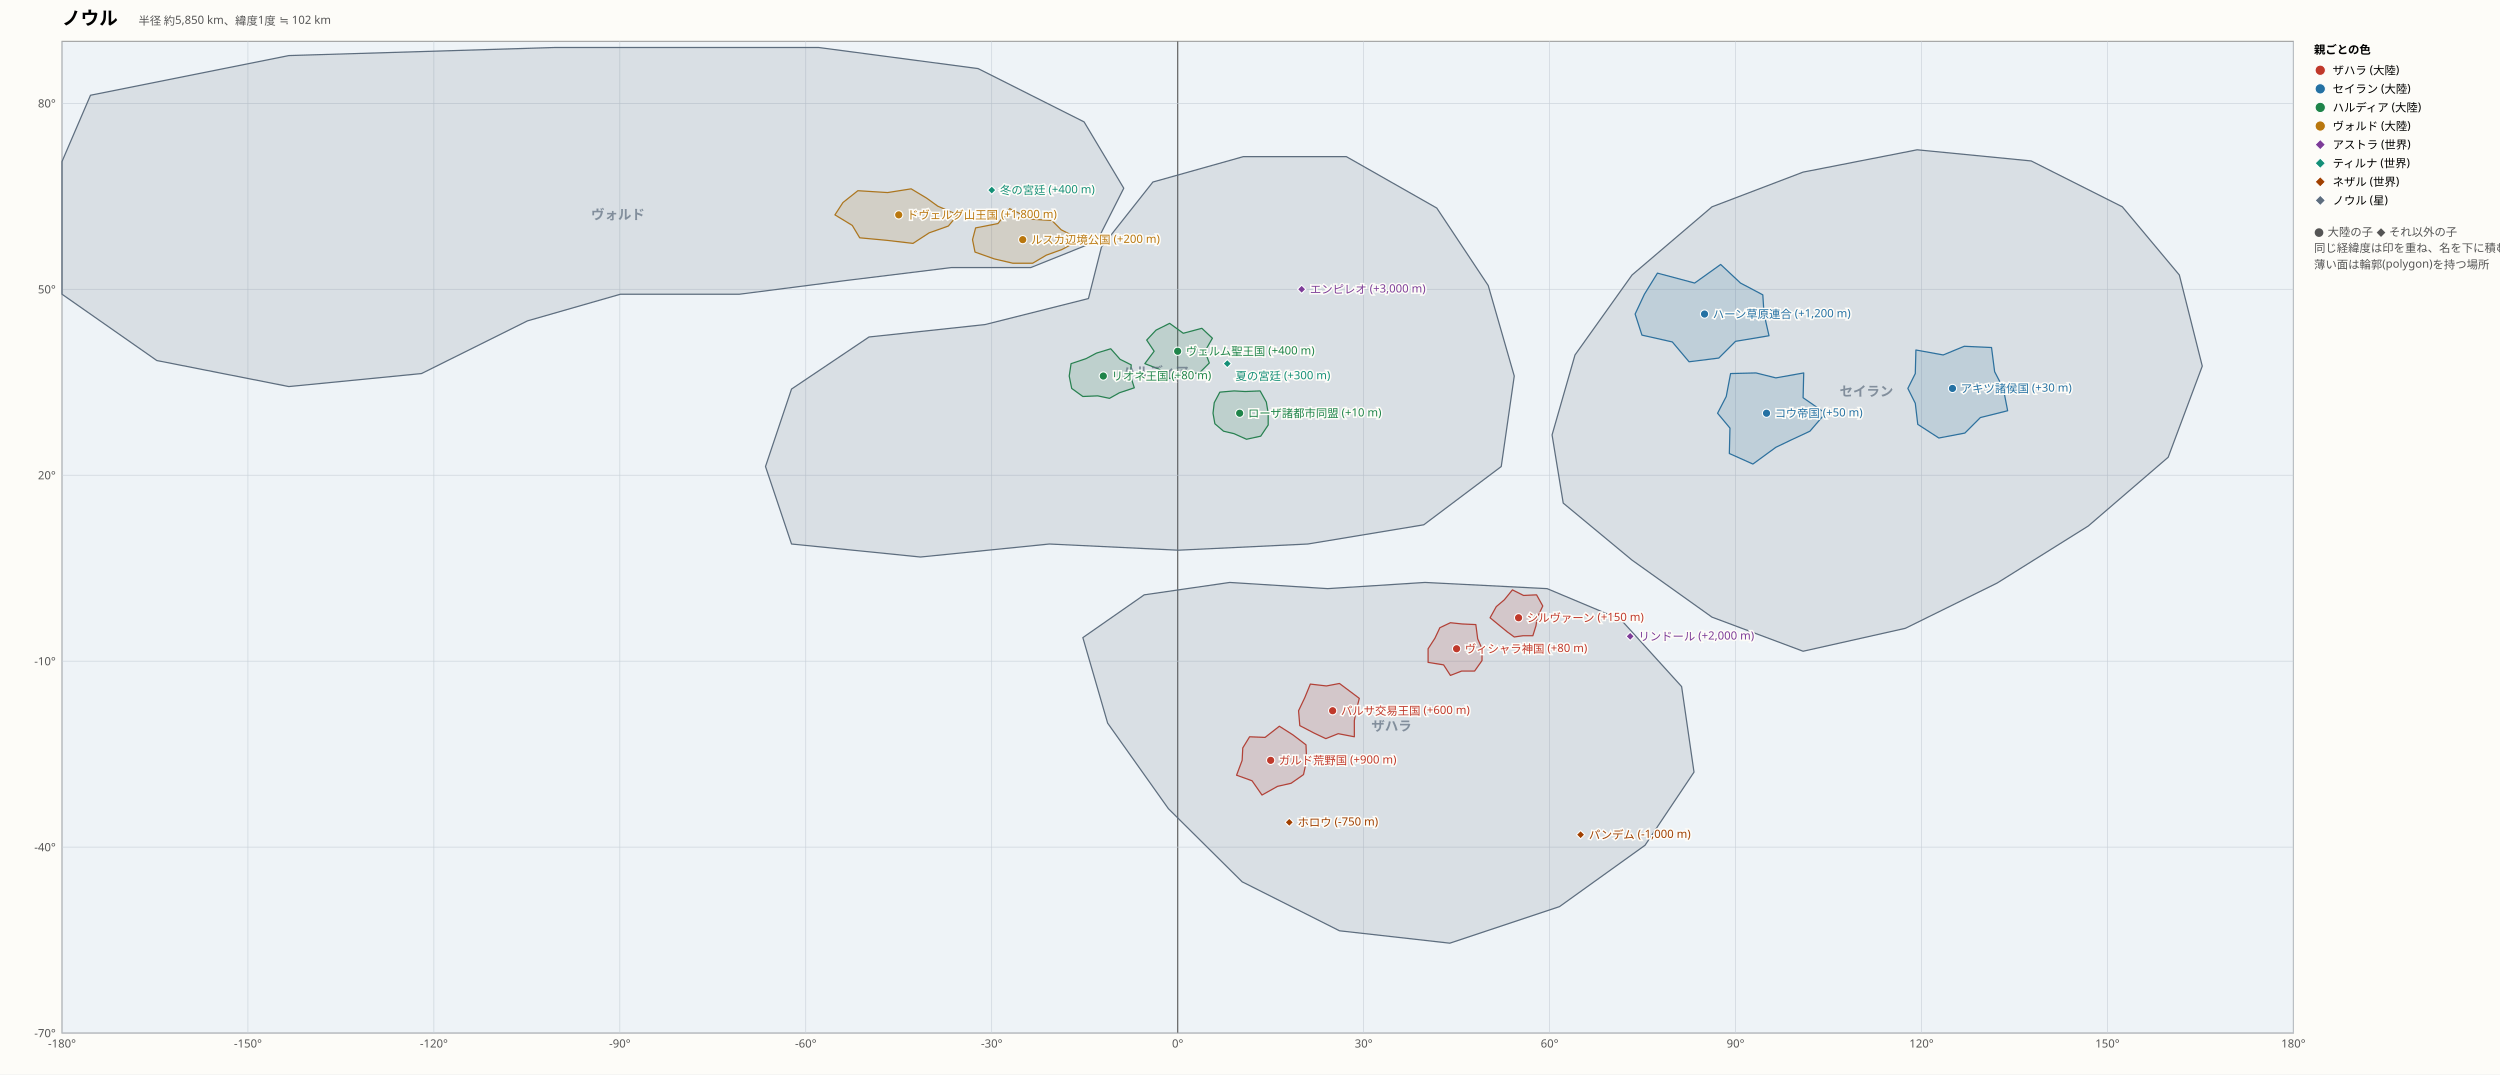
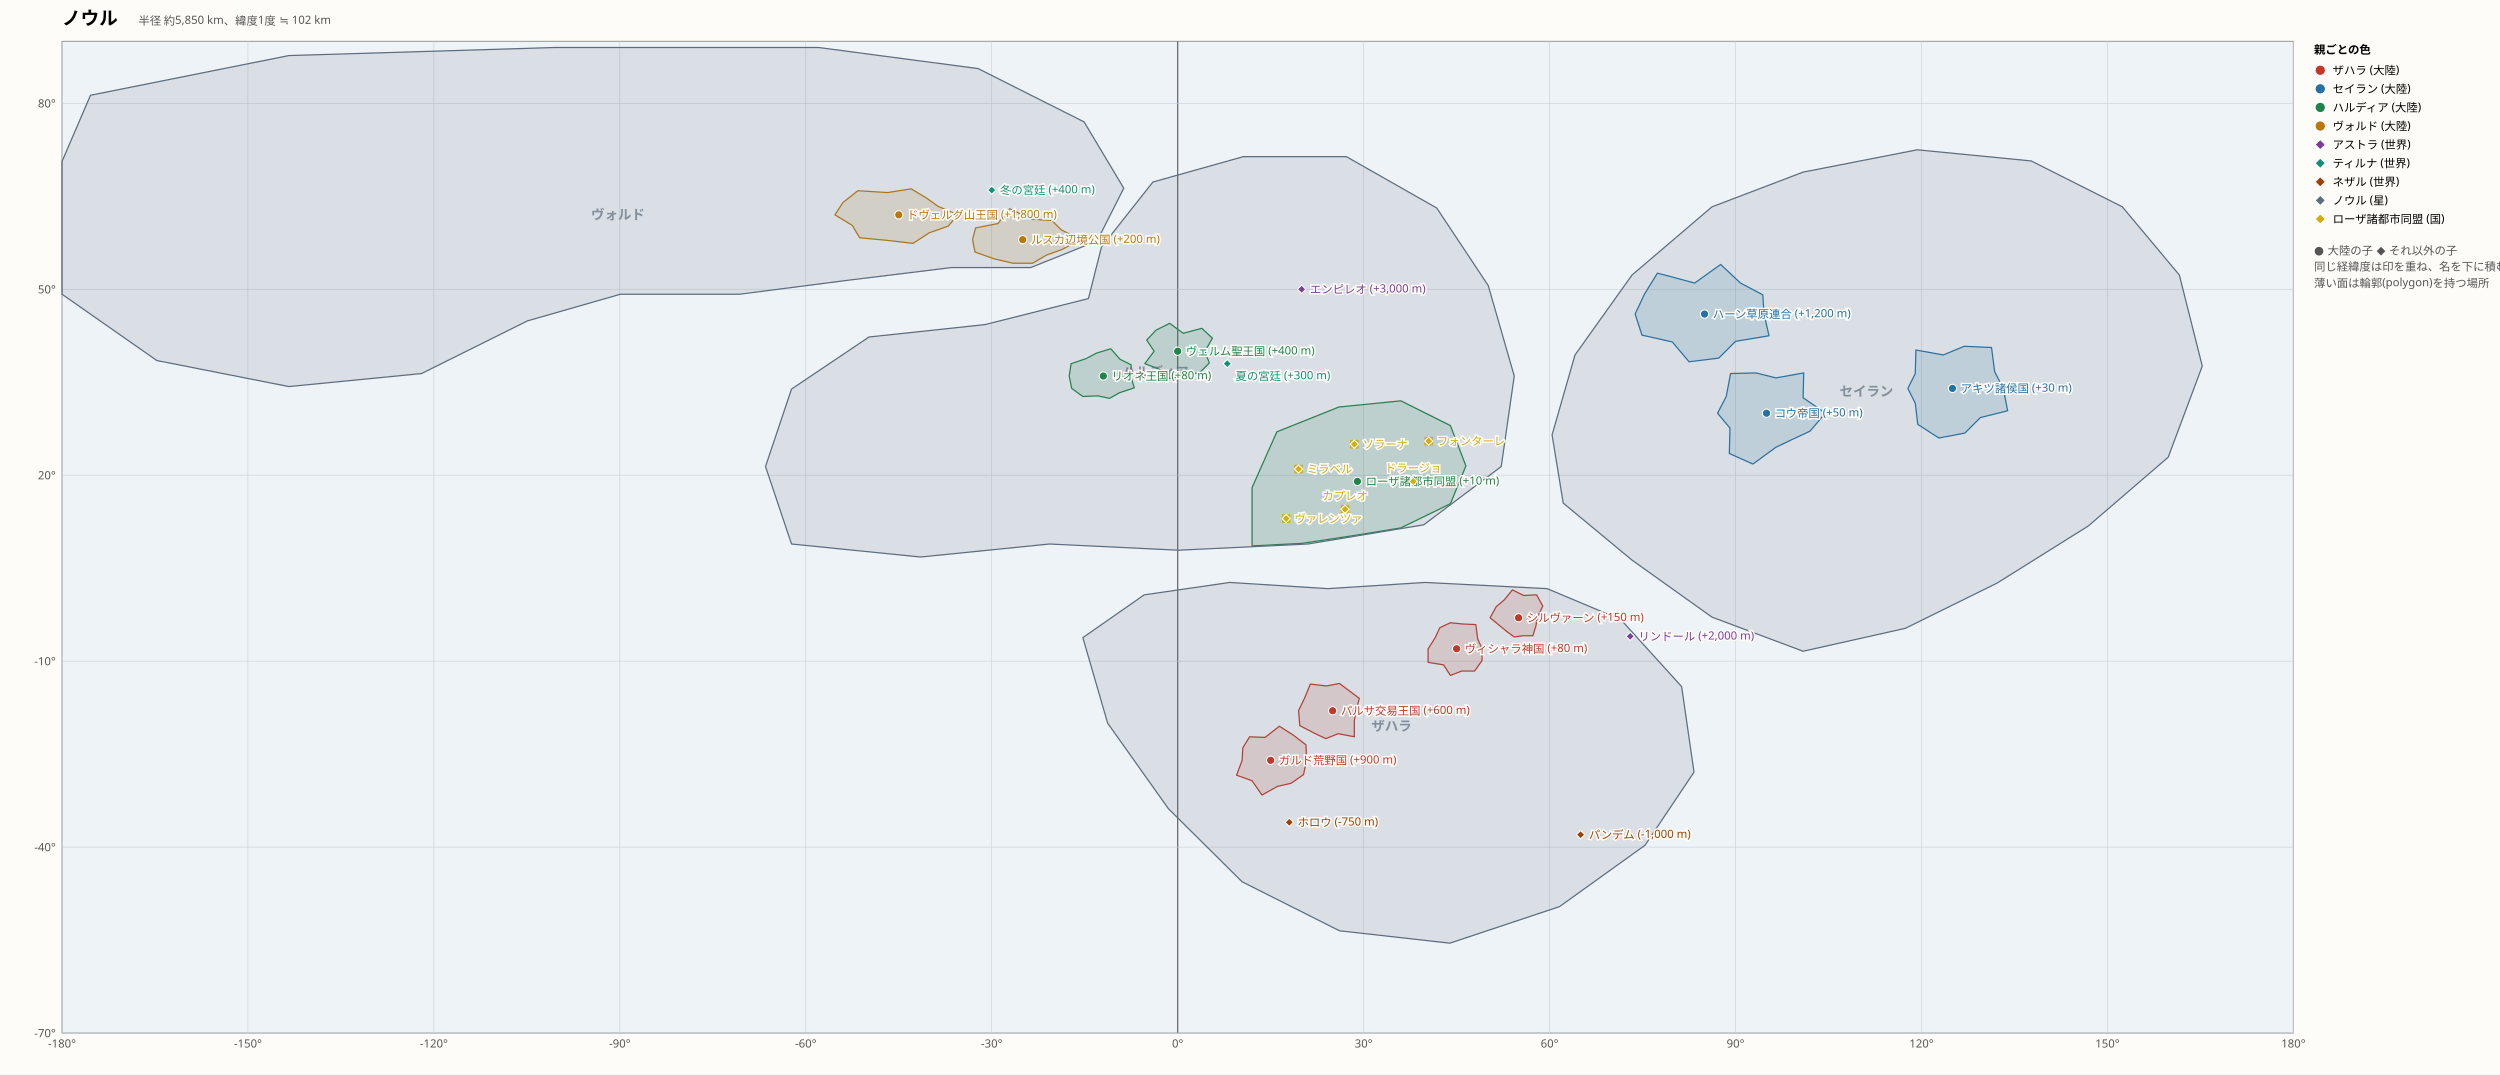
<svg xmlns="http://www.w3.org/2000/svg" width="2420" height="1040" viewBox="0 0 2420 1040" font-family="sans-serif" font-size="11">
  <rect width="2420" height="1040" fill="#fdfcf8" />
  <rect x="60.0" y="40.0" width="2160.0" height="960.0" fill="#eef3f7" stroke="#999" />
  <line x1="60.0" y1="40.0" x2="60.0" y2="1000.0" stroke="#c8d0d8" stroke-width="0.6" />
  <text x="60.0" y="1014.0" text-anchor="middle" fill="#555">-180°</text>
  <line x1="240.0" y1="40.0" x2="240.0" y2="1000.0" stroke="#c8d0d8" stroke-width="0.6" />
  <text x="240.0" y="1014.0" text-anchor="middle" fill="#555">-150°</text>
  <line x1="420.0" y1="40.0" x2="420.0" y2="1000.0" stroke="#c8d0d8" stroke-width="0.6" />
  <text x="420.0" y="1014.0" text-anchor="middle" fill="#555">-120°</text>
  <line x1="600.0" y1="40.0" x2="600.0" y2="1000.0" stroke="#c8d0d8" stroke-width="0.6" />
  <text x="600.0" y="1014.0" text-anchor="middle" fill="#555">-90°</text>
  <line x1="780.0" y1="40.0" x2="780.0" y2="1000.0" stroke="#c8d0d8" stroke-width="0.6" />
  <text x="780.0" y="1014.0" text-anchor="middle" fill="#555">-60°</text>
  <line x1="960.0" y1="40.0" x2="960.0" y2="1000.0" stroke="#c8d0d8" stroke-width="0.6" />
  <text x="960.0" y="1014.0" text-anchor="middle" fill="#555">-30°</text>
  <line x1="1140.0" y1="40.0" x2="1140.0" y2="1000.0" stroke="#666" stroke-width="1.2" />
  <text x="1140.0" y="1014.0" text-anchor="middle" fill="#555">0°</text>
  <line x1="1320.0" y1="40.0" x2="1320.0" y2="1000.0" stroke="#c8d0d8" stroke-width="0.6" />
  <text x="1320.0" y="1014.0" text-anchor="middle" fill="#555">30°</text>
  <line x1="1500.0" y1="40.0" x2="1500.0" y2="1000.0" stroke="#c8d0d8" stroke-width="0.6" />
  <text x="1500.0" y="1014.0" text-anchor="middle" fill="#555">60°</text>
  <line x1="1680.0" y1="40.0" x2="1680.0" y2="1000.0" stroke="#c8d0d8" stroke-width="0.6" />
  <text x="1680.0" y="1014.0" text-anchor="middle" fill="#555">90°</text>
  <line x1="1860.0" y1="40.0" x2="1860.0" y2="1000.0" stroke="#c8d0d8" stroke-width="0.6" />
  <text x="1860.0" y="1014.0" text-anchor="middle" fill="#555">120°</text>
  <line x1="2040.0" y1="40.0" x2="2040.0" y2="1000.0" stroke="#c8d0d8" stroke-width="0.6" />
  <text x="2040.0" y="1014.0" text-anchor="middle" fill="#555">150°</text>
  <line x1="2220.0" y1="40.0" x2="2220.0" y2="1000.0" stroke="#c8d0d8" stroke-width="0.6" />
  <text x="2220.0" y="1014.0" text-anchor="middle" fill="#555">180°</text>
  <line x1="60.0" y1="1000.0" x2="2220.0" y2="1000.0" stroke="#c8d0d8" stroke-width="0.6" />
  <text x="54.0" y="1004.0" text-anchor="end" fill="#555">-70°</text>
  <line x1="60.0" y1="820.0" x2="2220.0" y2="820.0" stroke="#c8d0d8" stroke-width="0.6" />
  <text x="54.0" y="824.0" text-anchor="end" fill="#555">-40°</text>
  <line x1="60.0" y1="640.0" x2="2220.0" y2="640.0" stroke="#c8d0d8" stroke-width="0.6" />
  <text x="54.0" y="644.0" text-anchor="end" fill="#555">-10°</text>
  <line x1="60.0" y1="460.0" x2="2220.0" y2="460.0" stroke="#c8d0d8" stroke-width="0.6" />
  <text x="54.0" y="464.0" text-anchor="end" fill="#555">20°</text>
  <line x1="60.0" y1="280.0" x2="2220.0" y2="280.0" stroke="#c8d0d8" stroke-width="0.6" />
  <text x="54.0" y="284.0" text-anchor="end" fill="#555">50°</text>
  <line x1="60.0" y1="100.0" x2="2220.0" y2="100.0" stroke="#c8d0d8" stroke-width="0.6" />
  <text x="54.0" y="104.0" text-anchor="end" fill="#555">80°</text>
  <text x="60" y="24" font-size="18" font-weight="bold">ノウル</text>
  <text x="134" y="24" fill="#555">半径 約5,850 km、緯度1度 ≒ 102 km</text>
  <g class="shape">
    <path d="M1312.8,688.0 L1315.8,676.0 L1306.2,668.8 L1296.6,661.6 L1284.0,664.0 L1268.4,662.2 L1263.0,675.4 L1257.0,688.0 L1258.2,702.4 L1272.0,709.6 L1283.4,715.0 L1295.4,710.2 L1311.0,713.2 L1311.0,697.6 L1312.8,688.0 Z" fill="#c0392b" fill-opacity="0.15" fill-rule="evenodd" stroke="#c0392b" stroke-width="1.2" stroke-linejoin="round" />
  </g>
  <g class="shape">
    <path d="M1488.0,598.0 L1493.4,586.6 L1487.4,575.8 L1474.8,576.4 L1464.0,571.0 L1456.2,580.6 L1448.4,587.2 L1442.4,598.0 L1452.6,606.4 L1459.2,611.8 L1465.8,616.6 L1474.2,615.4 L1483.8,615.4 L1486.8,605.8 L1488.0,598.0 Z" fill="#c0392b" fill-opacity="0.15" fill-rule="evenodd" stroke="#c0392b" stroke-width="1.2" stroke-linejoin="round" />
  </g>
  <g class="shape">
    <path d="M1434.6,628.0 L1430.4,618.4 L1428.6,604.6 L1415.4,604.0 L1404.0,602.8 L1393.8,607.6 L1389.0,617.8 L1382.4,628.0 L1382.4,641.2 L1397.4,643.6 L1404.0,653.8 L1414.8,649.6 L1427.4,649.6 L1434.6,639.4 L1434.6,628.0 Z" fill="#c0392b" fill-opacity="0.15" fill-rule="evenodd" stroke="#c0392b" stroke-width="1.2" stroke-linejoin="round" />
  </g>
  <g class="shape">
    <path d="M1264.8,736.0 L1264.2,721.0 L1251.6,711.4 L1238.4,703.0 L1224.6,713.8 L1209.6,713.2 L1203.0,724.0 L1202.4,736.0 L1197.0,750.4 L1212.0,755.8 L1221.6,769.6 L1236.6,761.2 L1249.8,758.2 L1261.8,749.8 L1264.8,736.0 Z" fill="#c0392b" fill-opacity="0.15" fill-rule="evenodd" stroke="#c0392b" stroke-width="1.2" stroke-linejoin="round" />
  </g>
  <g class="shape">
    <path d="M1767.0,400.0 L1745.4,385.0 L1746.0,361.0 L1719.0,365.8 L1699.8,361.0 L1675.2,361.6 L1671.0,383.8 L1662.6,400.0 L1674.6,414.4 L1674.0,439.0 L1696.8,449.2 L1719.0,433.0 L1734.0,425.8 L1752.0,417.4 L1767.0,400.0 Z" fill="#2471a3" fill-opacity="0.15" fill-rule="evenodd" stroke="#2471a3" stroke-width="1.2" stroke-linejoin="round" />
  </g>
  <g class="shape">
    <path d="M1939.2,376.0 L1930.8,359.8 L1927.8,336.4 L1901.4,335.2 L1881.0,343.6 L1854.6,338.8 L1854.0,361.6 L1846.8,376.0 L1854.0,390.4 L1856.4,410.8 L1876.8,424.0 L1902.0,419.2 L1917.0,404.2 L1943.4,397.6 L1939.2,376.0 Z" fill="#2471a3" fill-opacity="0.15" fill-rule="evenodd" stroke="#2471a3" stroke-width="1.2" stroke-linejoin="round" />
  </g>
  <g class="shape">
    <path d="M1707.6,304.0 L1706.4,285.4 L1684.8,274.0 L1665.6,256.0 L1640.4,274.0 L1604.4,264.4 L1591.8,284.8 L1582.8,304.0 L1589.4,324.4 L1618.8,331.0 L1635.0,350.2 L1663.8,346.6 L1680.0,330.4 L1712.4,325.0 L1707.6,304.0 Z" fill="#2471a3" fill-opacity="0.15" fill-rule="evenodd" stroke="#2471a3" stroke-width="1.2" stroke-linejoin="round" />
  </g>
  <g class="shape">
    <path d="M1166.4,340.0 L1173.6,327.4 L1163.4,317.8 L1145.4,322.6 L1132.2,313.0 L1119.0,319.6 L1110.0,329.2 L1117.2,340.0 L1108.2,352.0 L1122.0,357.4 L1132.2,366.4 L1147.2,363.4 L1161.6,360.4 L1170.6,351.4 L1166.4,340.0 Z" fill="#1e8449" fill-opacity="0.15" fill-rule="evenodd" stroke="#1e8449" stroke-width="1.2" stroke-linejoin="round" />
  </g>
  <g class="shape">
    <path d="M1094.4,364.0 L1095.0,353.2 L1084.2,347.8 L1075.2,337.6 L1061.4,341.8 L1051.2,347.2 L1036.8,352.0 L1035.0,364.0 L1037.4,376.0 L1048.2,383.8 L1062.6,383.2 L1074.0,385.6 L1083.6,380.2 L1098.0,375.4 L1094.4,364.0 Z" fill="#1e8449" fill-opacity="0.15" fill-rule="evenodd" stroke="#1e8449" stroke-width="1.2" stroke-linejoin="round" />
  </g>
  <g class="shape">
-     <path d="M1227.6,400.0 L1225.8,389.2 L1219.8,378.4 L1205.4,379.0 L1194.6,378.4 L1180.8,379.6 L1175.4,389.8 L1174.2,400.0 L1176.0,410.2 L1184.4,417.4 L1194.6,419.8 L1206.6,425.2 L1220.4,422.2 L1227.6,411.4 L1227.6,400.0 Z" fill="#1e8449" fill-opacity="0.15" fill-rule="evenodd" stroke="#1e8449" stroke-width="1.2" stroke-linejoin="round" />
+     <path d="M1212.0,528.4 L1260.0,526.0 L1308.0,518.8 L1356.0,511.0 L1404.0,487.6 L1419.0,451.0 L1404.0,412.0 L1356.0,388.0 L1296.0,394.0 L1236.0,418.0 L1212.0,472.0 L1212.0,528.4 Z" fill="#1e8449" fill-opacity="0.15" fill-rule="evenodd" stroke="#1e8449" stroke-width="1.2" stroke-linejoin="round" />
  </g>
  <g class="shape">
    <path d="M927.0,208.0 L907.8,199.6 L897.0,191.8 L882.0,182.8 L859.2,186.4 L830.4,184.6 L816.0,196.0 L808.2,208.0 L825.0,218.2 L832.2,230.2 L858.0,232.6 L883.8,235.6 L899.4,225.4 L918.0,218.8 L927.0,208.0 Z" fill="#b9770e" fill-opacity="0.15" fill-rule="evenodd" stroke="#b9770e" stroke-width="1.2" stroke-linejoin="round" />
  </g>
  <g class="shape">
    <path d="M1045.8,232.0 L1027.2,222.4 L1018.2,213.4 L998.4,212.2 L977.4,202.0 L966.0,216.4 L944.4,220.6 L941.4,232.0 L943.8,244.0 L962.4,250.6 L980.4,254.8 L999.6,254.8 L1012.8,247.0 L1027.8,241.6 L1045.8,232.0 Z" fill="#b9770e" fill-opacity="0.15" fill-rule="evenodd" stroke="#b9770e" stroke-width="1.2" stroke-linejoin="round" />
  </g>
  <g class="shape">
    <path d="M766.2,526.6 L891.0,539.2 L1015.8,526.6 L1140.6,532.6 L1266.0,526.6 L1378.2,508.0 L1453.2,451.6 L1465.8,364.0 L1440.6,276.4 L1390.8,201.4 L1303.2,151.6 L1203.6,151.6 L1116.0,176.2 L1066.2,239.2 L1053.6,289.0 L953.4,314.2 L841.2,326.2 L766.2,376.6 L741.0,451.6 L766.2,526.6 Z" fill="#5d6d7e" fill-opacity="0.15" fill-rule="evenodd" stroke="#5d6d7e" stroke-width="1.2" stroke-linejoin="round" />
    <text x="1118.6" y="364.7" text-anchor="middle" font-size="13" font-weight="bold" fill="#5d6d7e" fill-opacity="0.7">ハルディア</text>
  </g>
  <g class="shape">
    <path d="M1513.2,487.0 L1579.8,542.2 L1657.2,597.4 L1745.4,630.4 L1844.4,608.2 L1933.2,564.4 L2021.4,509.2 L2098.8,442.6 L2131.8,354.4 L2109.6,266.2 L2054.4,200.2 L1966.2,155.8 L1855.8,145.0 L1745.4,166.6 L1657.2,200.2 L1579.8,266.2 L1524.6,343.6 L1502.4,421.0 L1513.2,487.0 Z" fill="#5d6d7e" fill-opacity="0.15" fill-rule="evenodd" stroke="#5d6d7e" stroke-width="1.2" stroke-linejoin="round" />
    <text x="1806.7" y="383.4" text-anchor="middle" font-size="13" font-weight="bold" fill="#5d6d7e" fill-opacity="0.7">セイラン</text>
  </g>
  <g class="shape">
    <path d="M1048.2,617.2 L1107.6,575.8 L1190.4,563.8 L1285.2,569.8 L1379.4,563.8 L1497.6,569.8 L1569.0,599.8 L1627.8,664.6 L1639.8,747.4 L1592.4,818.2 L1509.6,877.6 L1403.4,913.0 L1296.6,901.0 L1202.4,853.6 L1131.0,782.8 L1072.2,700.0 L1048.2,617.2 Z" fill="#5d6d7e" fill-opacity="0.15" fill-rule="evenodd" stroke="#5d6d7e" stroke-width="1.2" stroke-linejoin="round" />
    <text x="1347.0" y="707.4" text-anchor="middle" font-size="13" font-weight="bold" fill="#5d6d7e" fill-opacity="0.7">ザハラ</text>
  </g>
  <g class="shape">
    <path d="M60.0,284.8 L151.8,349.0 L279.6,374.2 L408.0,361.6 L510.6,310.6 L600.6,284.8 L715.8,284.8 L818.4,271.6 L921.0,259.0 L997.8,259.0 L1062.0,233.2 L1087.8,182.2 L1049.4,118.0 L946.8,66.4 L792.6,46.0 L536.4,46.0 L279.6,53.8 L87.6,92.2 L60.0,156.4 L60.0,284.8 Z" fill="#5d6d7e" fill-opacity="0.15" fill-rule="evenodd" stroke="#5d6d7e" stroke-width="1.2" stroke-linejoin="round" />
    <text x="598.2" y="212.3" text-anchor="middle" font-size="13" font-weight="bold" fill="#5d6d7e" fill-opacity="0.7">ヴォルド</text>
  </g>
+   <g class="shape">
+     <path d="M1241.4,505.6 L1248.6,505.6 L1248.6,498.4 L1241.4,498.4 L1241.4,505.6 Z" fill="#d4ac0d" fill-opacity="0.15" fill-rule="evenodd" stroke="#d4ac0d" stroke-width="1.2" stroke-linejoin="round" />
+   </g>
+   <g class="shape">
+     <path d="M1298.4,496.6 L1305.6,496.6 L1305.6,489.4 L1298.4,489.4 L1298.4,496.6 Z" fill="#d4ac0d" fill-opacity="0.15" fill-rule="evenodd" stroke="#d4ac0d" stroke-width="1.2" stroke-linejoin="round" />
+   </g>
+   <g class="shape">
+     <path d="M1364.4,469.6 L1371.6,469.6 L1371.6,462.4 L1364.4,462.4 L1364.4,469.6 Z" fill="#d4ac0d" fill-opacity="0.15" fill-rule="evenodd" stroke="#d4ac0d" stroke-width="1.2" stroke-linejoin="round" />
+   </g>
+   <g class="shape">
+     <path d="M1253.4,457.6 L1260.6,457.6 L1260.6,450.4 L1253.4,450.4 L1253.4,457.6 Z" fill="#d4ac0d" fill-opacity="0.15" fill-rule="evenodd" stroke="#d4ac0d" stroke-width="1.2" stroke-linejoin="round" />
+   </g>
+   <g class="shape">
+     <path d="M1307.4,433.6 L1314.6,433.6 L1314.6,426.4 L1307.4,426.4 L1307.4,433.6 Z" fill="#d4ac0d" fill-opacity="0.15" fill-rule="evenodd" stroke="#d4ac0d" stroke-width="1.2" stroke-linejoin="round" />
+   </g>
+   <g class="shape">
+     <path d="M1379.4,430.6 L1386.6,430.6 L1386.6,423.4 L1379.4,423.4 L1379.4,430.6 Z" fill="#d4ac0d" fill-opacity="0.15" fill-rule="evenodd" stroke="#d4ac0d" stroke-width="1.2" stroke-linejoin="round" />
+   </g>
  <g>
    <circle cx="1290.0" cy="688.0" r="4.0" fill="#c0392b" stroke="#fff" stroke-width="1" />
    <text x="1298.0" y="692.0" text-anchor="start" fill="#c0392b" stroke="#fdfcf8" stroke-width="3" paint-order="stroke">パルサ交易王国 (+600 m)</text>
  </g>
  <g>
    <circle cx="1470.0" cy="598.0" r="4.0" fill="#c0392b" stroke="#fff" stroke-width="1" />
    <text x="1478.0" y="602.0" text-anchor="start" fill="#c0392b" stroke="#fdfcf8" stroke-width="3" paint-order="stroke">シルヴァーン (+150 m)</text>
  </g>
  <g>
    <circle cx="1410.0" cy="628.0" r="4.0" fill="#c0392b" stroke="#fff" stroke-width="1" />
    <text x="1418.0" y="632.0" text-anchor="start" fill="#c0392b" stroke="#fdfcf8" stroke-width="3" paint-order="stroke">ヴィシャラ神国 (+80 m)</text>
  </g>
  <g>
    <circle cx="1230.0" cy="736.0" r="4.0" fill="#c0392b" stroke="#fff" stroke-width="1" />
    <text x="1238.0" y="740.0" text-anchor="start" fill="#c0392b" stroke="#fdfcf8" stroke-width="3" paint-order="stroke">ガルド荒野国 (+900 m)</text>
  </g>
  <g>
    <circle cx="1710.0" cy="400.0" r="4.0" fill="#2471a3" stroke="#fff" stroke-width="1" />
    <text x="1718.0" y="404.0" text-anchor="start" fill="#2471a3" stroke="#fdfcf8" stroke-width="3" paint-order="stroke">コウ帝国 (+50 m)</text>
  </g>
  <g>
    <circle cx="1890.0" cy="376.0" r="4.0" fill="#2471a3" stroke="#fff" stroke-width="1" />
    <text x="1898.0" y="380.0" text-anchor="start" fill="#2471a3" stroke="#fdfcf8" stroke-width="3" paint-order="stroke">アキツ諸侯国 (+30 m)</text>
  </g>
  <g>
    <circle cx="1650.0" cy="304.0" r="4.0" fill="#2471a3" stroke="#fff" stroke-width="1" />
    <text x="1658.0" y="308.0" text-anchor="start" fill="#2471a3" stroke="#fdfcf8" stroke-width="3" paint-order="stroke">ハーン草原連合 (+1,200 m)</text>
  </g>
  <g>
    <circle cx="1140.0" cy="340.0" r="4.0" fill="#1e8449" stroke="#fff" stroke-width="1" />
    <text x="1148.0" y="344.0" text-anchor="start" fill="#1e8449" stroke="#fdfcf8" stroke-width="3" paint-order="stroke">ヴェルム聖王国 (+400 m)</text>
  </g>
  <g>
    <circle cx="1068.0" cy="364.0" r="4.0" fill="#1e8449" stroke="#fff" stroke-width="1" />
    <text x="1076.0" y="368.0" text-anchor="start" fill="#1e8449" stroke="#fdfcf8" stroke-width="3" paint-order="stroke">リオネ王国 (+80 m)</text>
  </g>
  <g>
-     <circle cx="1200.0" cy="400.0" r="4.0" fill="#1e8449" stroke="#fff" stroke-width="1" />
-     <text x="1208.0" y="404.0" text-anchor="start" fill="#1e8449" stroke="#fdfcf8" stroke-width="3" paint-order="stroke">ローザ諸都市同盟 (+10 m)</text>
+     <circle cx="1314.0" cy="466.0" r="4.0" fill="#1e8449" stroke="#fff" stroke-width="1" />
+     <text x="1322.0" y="470.0" text-anchor="start" fill="#1e8449" stroke="#fdfcf8" stroke-width="3" paint-order="stroke">ローザ諸都市同盟 (+10 m)</text>
  </g>
  <g>
    <circle cx="870.0" cy="208.0" r="4.0" fill="#b9770e" stroke="#fff" stroke-width="1" />
    <text x="878.0" y="212.0" text-anchor="start" fill="#b9770e" stroke="#fdfcf8" stroke-width="3" paint-order="stroke">ドヴェルグ山王国 (+1,800 m)</text>
  </g>
  <g>
    <circle cx="990.0" cy="232.0" r="4.0" fill="#b9770e" stroke="#fff" stroke-width="1" />
    <text x="998.0" y="236.0" text-anchor="start" fill="#b9770e" stroke="#fdfcf8" stroke-width="3" paint-order="stroke">ルスカ辺境公国 (+200 m)</text>
  </g>
  <g>
    <path d="M1578.0,612.0 L1582.0,616.0 L1578.0,620.0 L1574.0,616.0 Z" fill="#7d3c98" stroke="#fff" stroke-width="1" />
    <text x="1586.0" y="620.0" text-anchor="start" fill="#7d3c98" stroke="#fdfcf8" stroke-width="3" paint-order="stroke">リンドール (+2,000 m)</text>
  </g>
  <g>
    <path d="M1260.0,276.0 L1264.0,280.0 L1260.0,284.0 L1256.0,280.0 Z" fill="#7d3c98" stroke="#fff" stroke-width="1" />
    <text x="1268.0" y="284.0" text-anchor="start" fill="#7d3c98" stroke="#fdfcf8" stroke-width="3" paint-order="stroke">エンピレオ (+3,000 m)</text>
  </g>
  <g>
    <path d="M1188.0,348.0 L1192.0,352.0 L1188.0,356.0 L1184.0,352.0 Z" fill="#148f77" stroke="#fff" stroke-width="1" />
    <text x="1196.0" y="368.0" text-anchor="start" fill="#148f77" stroke="#fdfcf8" stroke-width="3" paint-order="stroke">夏の宮廷 (+300 m)</text>
  </g>
  <g>
    <path d="M960.0,180.0 L964.0,184.0 L960.0,188.0 L956.0,184.0 Z" fill="#148f77" stroke="#fff" stroke-width="1" />
    <text x="968.0" y="188.0" text-anchor="start" fill="#148f77" stroke="#fdfcf8" stroke-width="3" paint-order="stroke">冬の宮廷 (+400 m)</text>
  </g>
  <g>
    <path d="M1530.0,804.0 L1534.0,808.0 L1530.0,812.0 L1526.0,808.0 Z" fill="#a04000" stroke="#fff" stroke-width="1" />
    <text x="1538.0" y="812.0" text-anchor="start" fill="#a04000" stroke="#fdfcf8" stroke-width="3" paint-order="stroke">パンデム (-1,000 m)</text>
  </g>
  <g>
    <path d="M1248.0,792.0 L1252.0,796.0 L1248.0,800.0 L1244.0,796.0 Z" fill="#a04000" stroke="#fff" stroke-width="1" />
    <text x="1256.0" y="800.0" text-anchor="start" fill="#a04000" stroke="#fdfcf8" stroke-width="3" paint-order="stroke">ホロウ (-750 m)</text>
+   </g>
+   <g>
+     <path d="M1245.0,498.0 L1249.0,502.0 L1245.0,506.0 L1241.0,502.0 Z" fill="#d4ac0d" stroke="#fff" stroke-width="1" />
+     <text x="1253.0" y="506.0" text-anchor="start" fill="#d4ac0d" stroke="#fdfcf8" stroke-width="3" paint-order="stroke">ヴァレンツァ</text>
+   </g>
+   <g>
+     <path d="M1302.0,489.0 L1306.0,493.0 L1302.0,497.0 L1298.0,493.0 Z" fill="#d4ac0d" stroke="#fff" stroke-width="1" />
+     <text x="1302.0" y="484.0" text-anchor="middle" fill="#d4ac0d" stroke="#fdfcf8" stroke-width="3" paint-order="stroke">カプレオ</text>
+   </g>
+   <g>
+     <path d="M1368.0,462.0 L1372.0,466.0 L1368.0,470.0 L1364.0,466.0 Z" fill="#d4ac0d" stroke="#fff" stroke-width="1" />
+     <text x="1368.0" y="457.0" text-anchor="middle" fill="#d4ac0d" stroke="#fdfcf8" stroke-width="3" paint-order="stroke">ドラージョ</text>
+   </g>
+   <g>
+     <path d="M1257.0,450.0 L1261.0,454.0 L1257.0,458.0 L1253.0,454.0 Z" fill="#d4ac0d" stroke="#fff" stroke-width="1" />
+     <text x="1265.0" y="458.0" text-anchor="start" fill="#d4ac0d" stroke="#fdfcf8" stroke-width="3" paint-order="stroke">ミラベル</text>
+   </g>
+   <g>
+     <path d="M1311.0,426.0 L1315.0,430.0 L1311.0,434.0 L1307.0,430.0 Z" fill="#d4ac0d" stroke="#fff" stroke-width="1" />
+     <text x="1319.0" y="434.0" text-anchor="start" fill="#d4ac0d" stroke="#fdfcf8" stroke-width="3" paint-order="stroke">ソラーナ</text>
+   </g>
+   <g>
+     <path d="M1383.0,423.0 L1387.0,427.0 L1383.0,431.0 L1379.0,427.0 Z" fill="#d4ac0d" stroke="#fff" stroke-width="1" />
+     <text x="1391.0" y="431.0" text-anchor="start" fill="#d4ac0d" stroke="#fdfcf8" stroke-width="3" paint-order="stroke">フォンターレ</text>
  </g>
  <text x="2240" y="52" font-weight="bold">親ごとの色</text>
  <circle cx="2246.0" cy="68.0" r="5.0" fill="#c0392b" stroke="#fff" stroke-width="1" />
  <text x="2258" y="72">ザハラ (大陸)</text>
  <circle cx="2246.0" cy="86.0" r="5.0" fill="#2471a3" stroke="#fff" stroke-width="1" />
  <text x="2258" y="90">セイラン (大陸)</text>
  <circle cx="2246.0" cy="104.0" r="5.0" fill="#1e8449" stroke="#fff" stroke-width="1" />
  <text x="2258" y="108">ハルディア (大陸)</text>
  <circle cx="2246.0" cy="122.0" r="5.0" fill="#b9770e" stroke="#fff" stroke-width="1" />
  <text x="2258" y="126">ヴォルド (大陸)</text>
  <path d="M2246.0,135.0 L2251.0,140.0 L2246.0,145.0 L2241.0,140.0 Z" fill="#7d3c98" stroke="#fff" stroke-width="1" />
  <text x="2258" y="144">アストラ (世界)</text>
  <path d="M2246.0,153.0 L2251.0,158.0 L2246.0,163.0 L2241.0,158.0 Z" fill="#148f77" stroke="#fff" stroke-width="1" />
  <text x="2258" y="162">ティルナ (世界)</text>
  <path d="M2246.0,171.0 L2251.0,176.0 L2246.0,181.0 L2241.0,176.0 Z" fill="#a04000" stroke="#fff" stroke-width="1" />
  <text x="2258" y="180">ネザル (世界)</text>
  <path d="M2246.0,189.0 L2251.0,194.0 L2246.0,199.0 L2241.0,194.0 Z" fill="#5d6d7e" stroke="#fff" stroke-width="1" />
  <text x="2258" y="198">ノウル (星)</text>
-   <text x="2240" y="228" fill="#555">● 大陸の子  ◆ それ以外の子</text>
-   <text x="2240" y="244" fill="#555">同じ経緯度は印を重ね、名を下に積む</text>
-   <text x="2240" y="260" fill="#555">薄い面は輪郭(polygon)を持つ場所</text>
+   <path d="M2246.0,207.0 L2251.0,212.0 L2246.0,217.0 L2241.0,212.0 Z" fill="#d4ac0d" stroke="#fff" stroke-width="1" />
+   <text x="2258" y="216">ローザ諸都市同盟 (国)</text>
+   <text x="2240" y="246" fill="#555">● 大陸の子  ◆ それ以外の子</text>
+   <text x="2240" y="262" fill="#555">同じ経緯度は印を重ね、名を下に積む</text>
+   <text x="2240" y="278" fill="#555">薄い面は輪郭(polygon)を持つ場所</text>
</svg>
